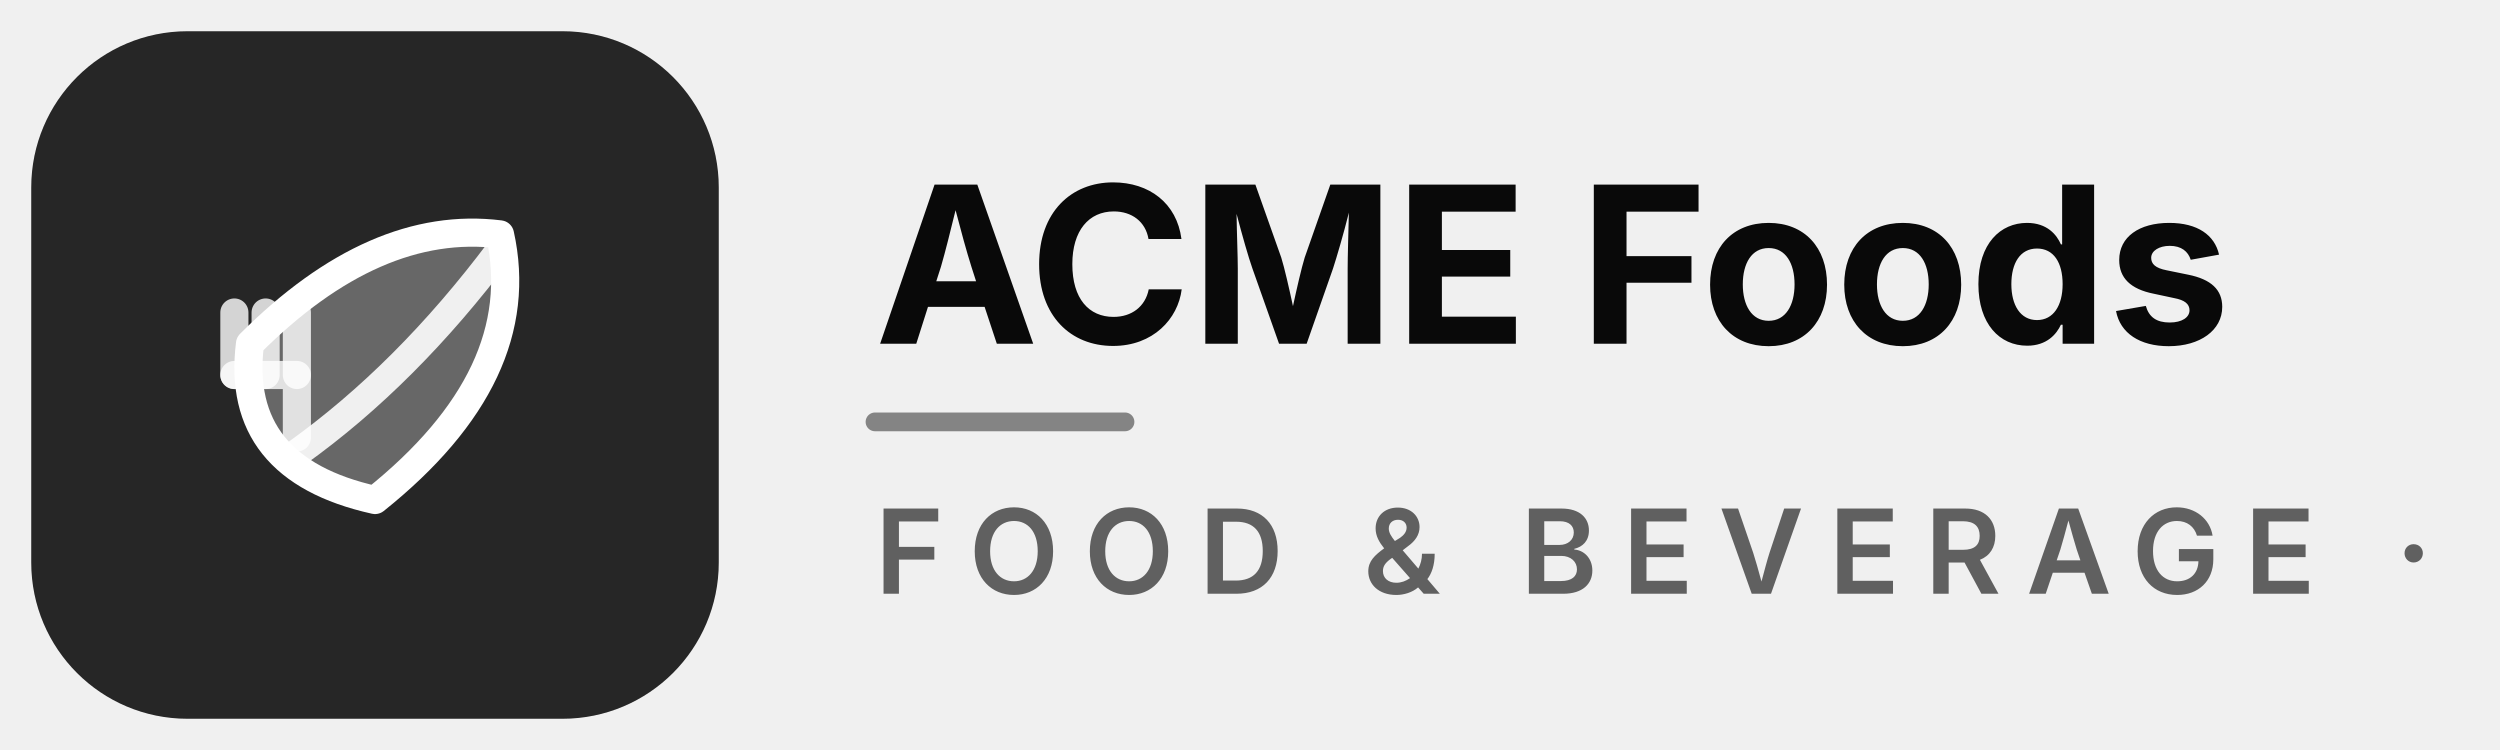
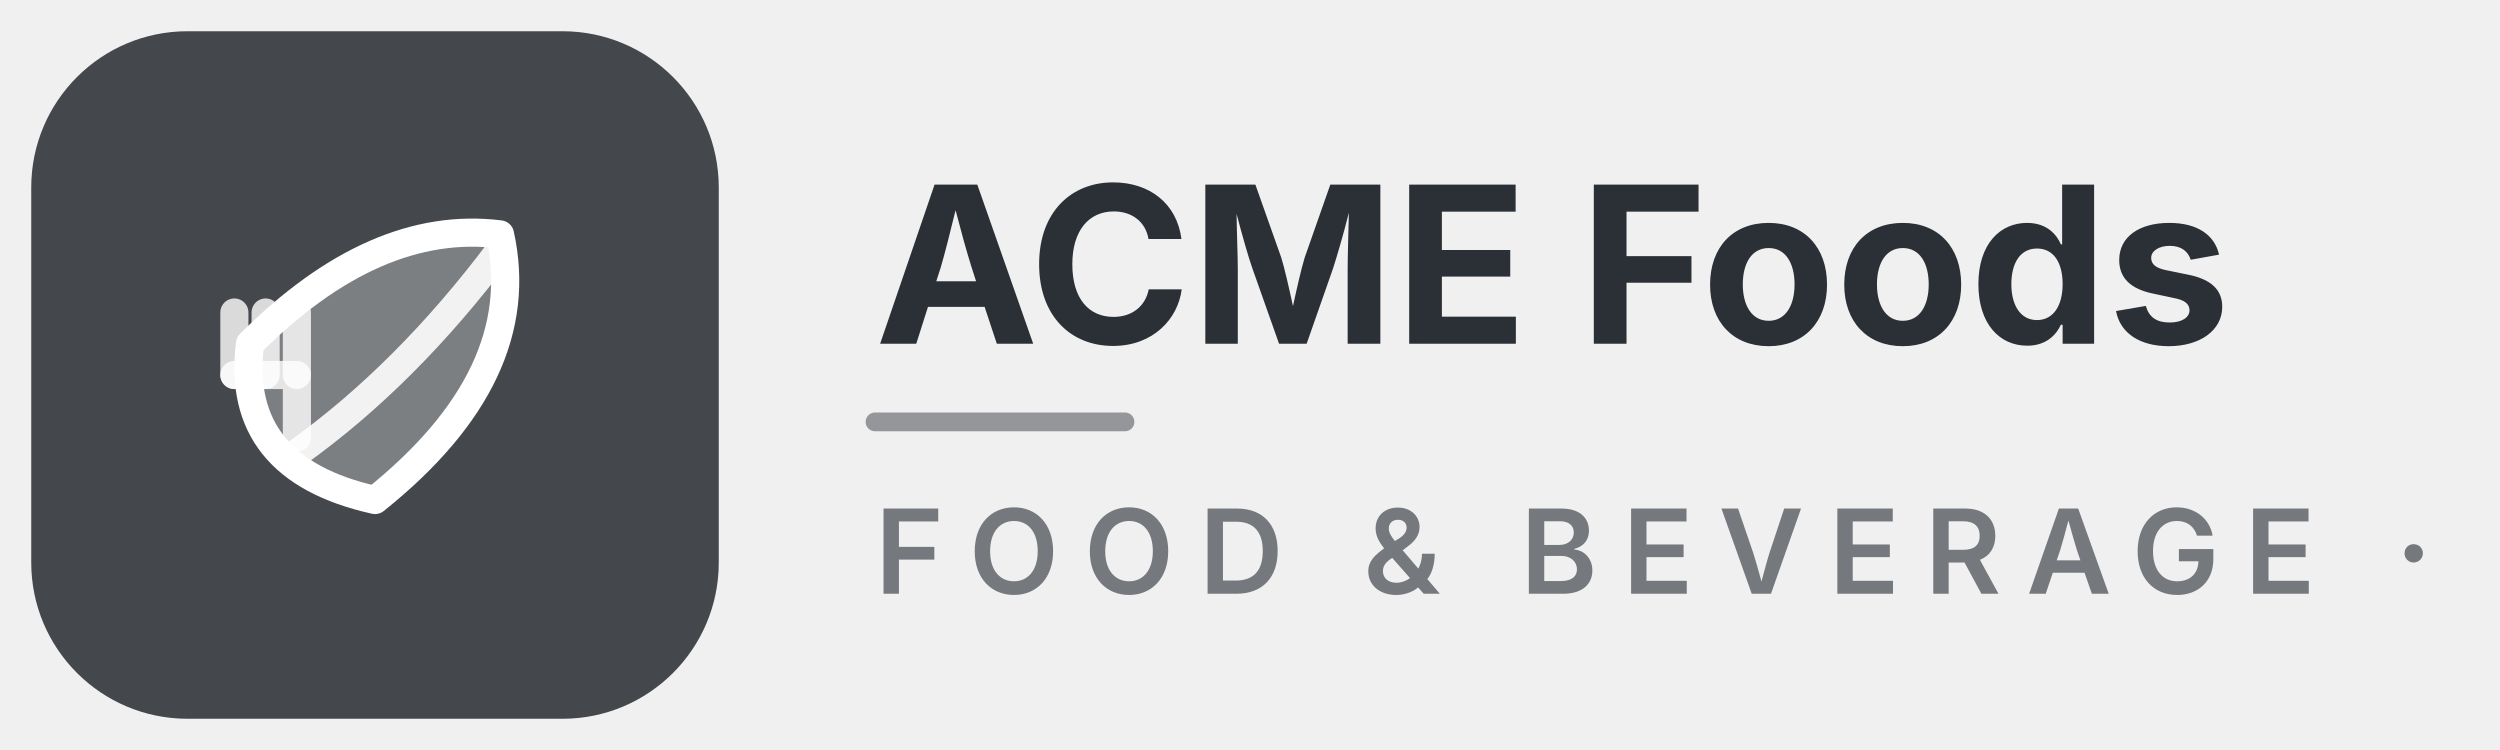
<svg xmlns="http://www.w3.org/2000/svg" viewBox="0 0 160 48" fill="none" stroke="currentColor" stroke-width="1.6" stroke-linecap="round" stroke-linejoin="round" font-family="Segoe UI, Inter, system-ui, sans-serif">
+   <style id="preview-theme">
+   svg { color: #24292f; background: #ffffff; }
+   @media (prefers-color-scheme: dark) {
+     svg { color: #e6edf3; background: #0d1117; }
+   }
+ </style>
  <rect x="2" y="2" width="44" height="44" rx="10" ry="10" fill="currentColor" fill-opacity="0.92" stroke="none" />
  <rect x="2" y="2" width="44" height="44" rx="10" ry="10" fill="#fff" fill-opacity="0.08" stroke="none" />
  <g transform="translate(12,12)">
    <g fill="none" stroke="#fff" stroke-width="1.8" stroke-linecap="round" stroke-linejoin="round">
      <path d="M20 3 Q22 12 12 20 Q3 18 4 10 Q12 2 20 3 Z" fill="#fff" fill-opacity="0.3" />
      <path d="M7 17 Q14 12 20 4" stroke-opacity="0.9" />
      <path d="M3 8 V12 M5 8 V12 M7 8 V12" stroke-opacity="0.8" />
      <path d="M3 12 H7 V16" stroke-opacity="0.8" />
    </g>
  </g>
  <text x="56" y="22" fill="currentColor" stroke="none" font-size="14" font-weight="700" fill-opacity="0.96">ACME Foods</text>
  <line x1="56" y1="27" x2="72" y2="27" stroke="currentColor" stroke-opacity="0.45" stroke-width="1.2" />
  <text x="56" y="38" fill="currentColor" stroke="none" font-size="7.5" letter-spacing="1.6" font-weight="600" fill-opacity="0.6">FOOD &amp; BEVERAGE · CPG</text>
</svg>
